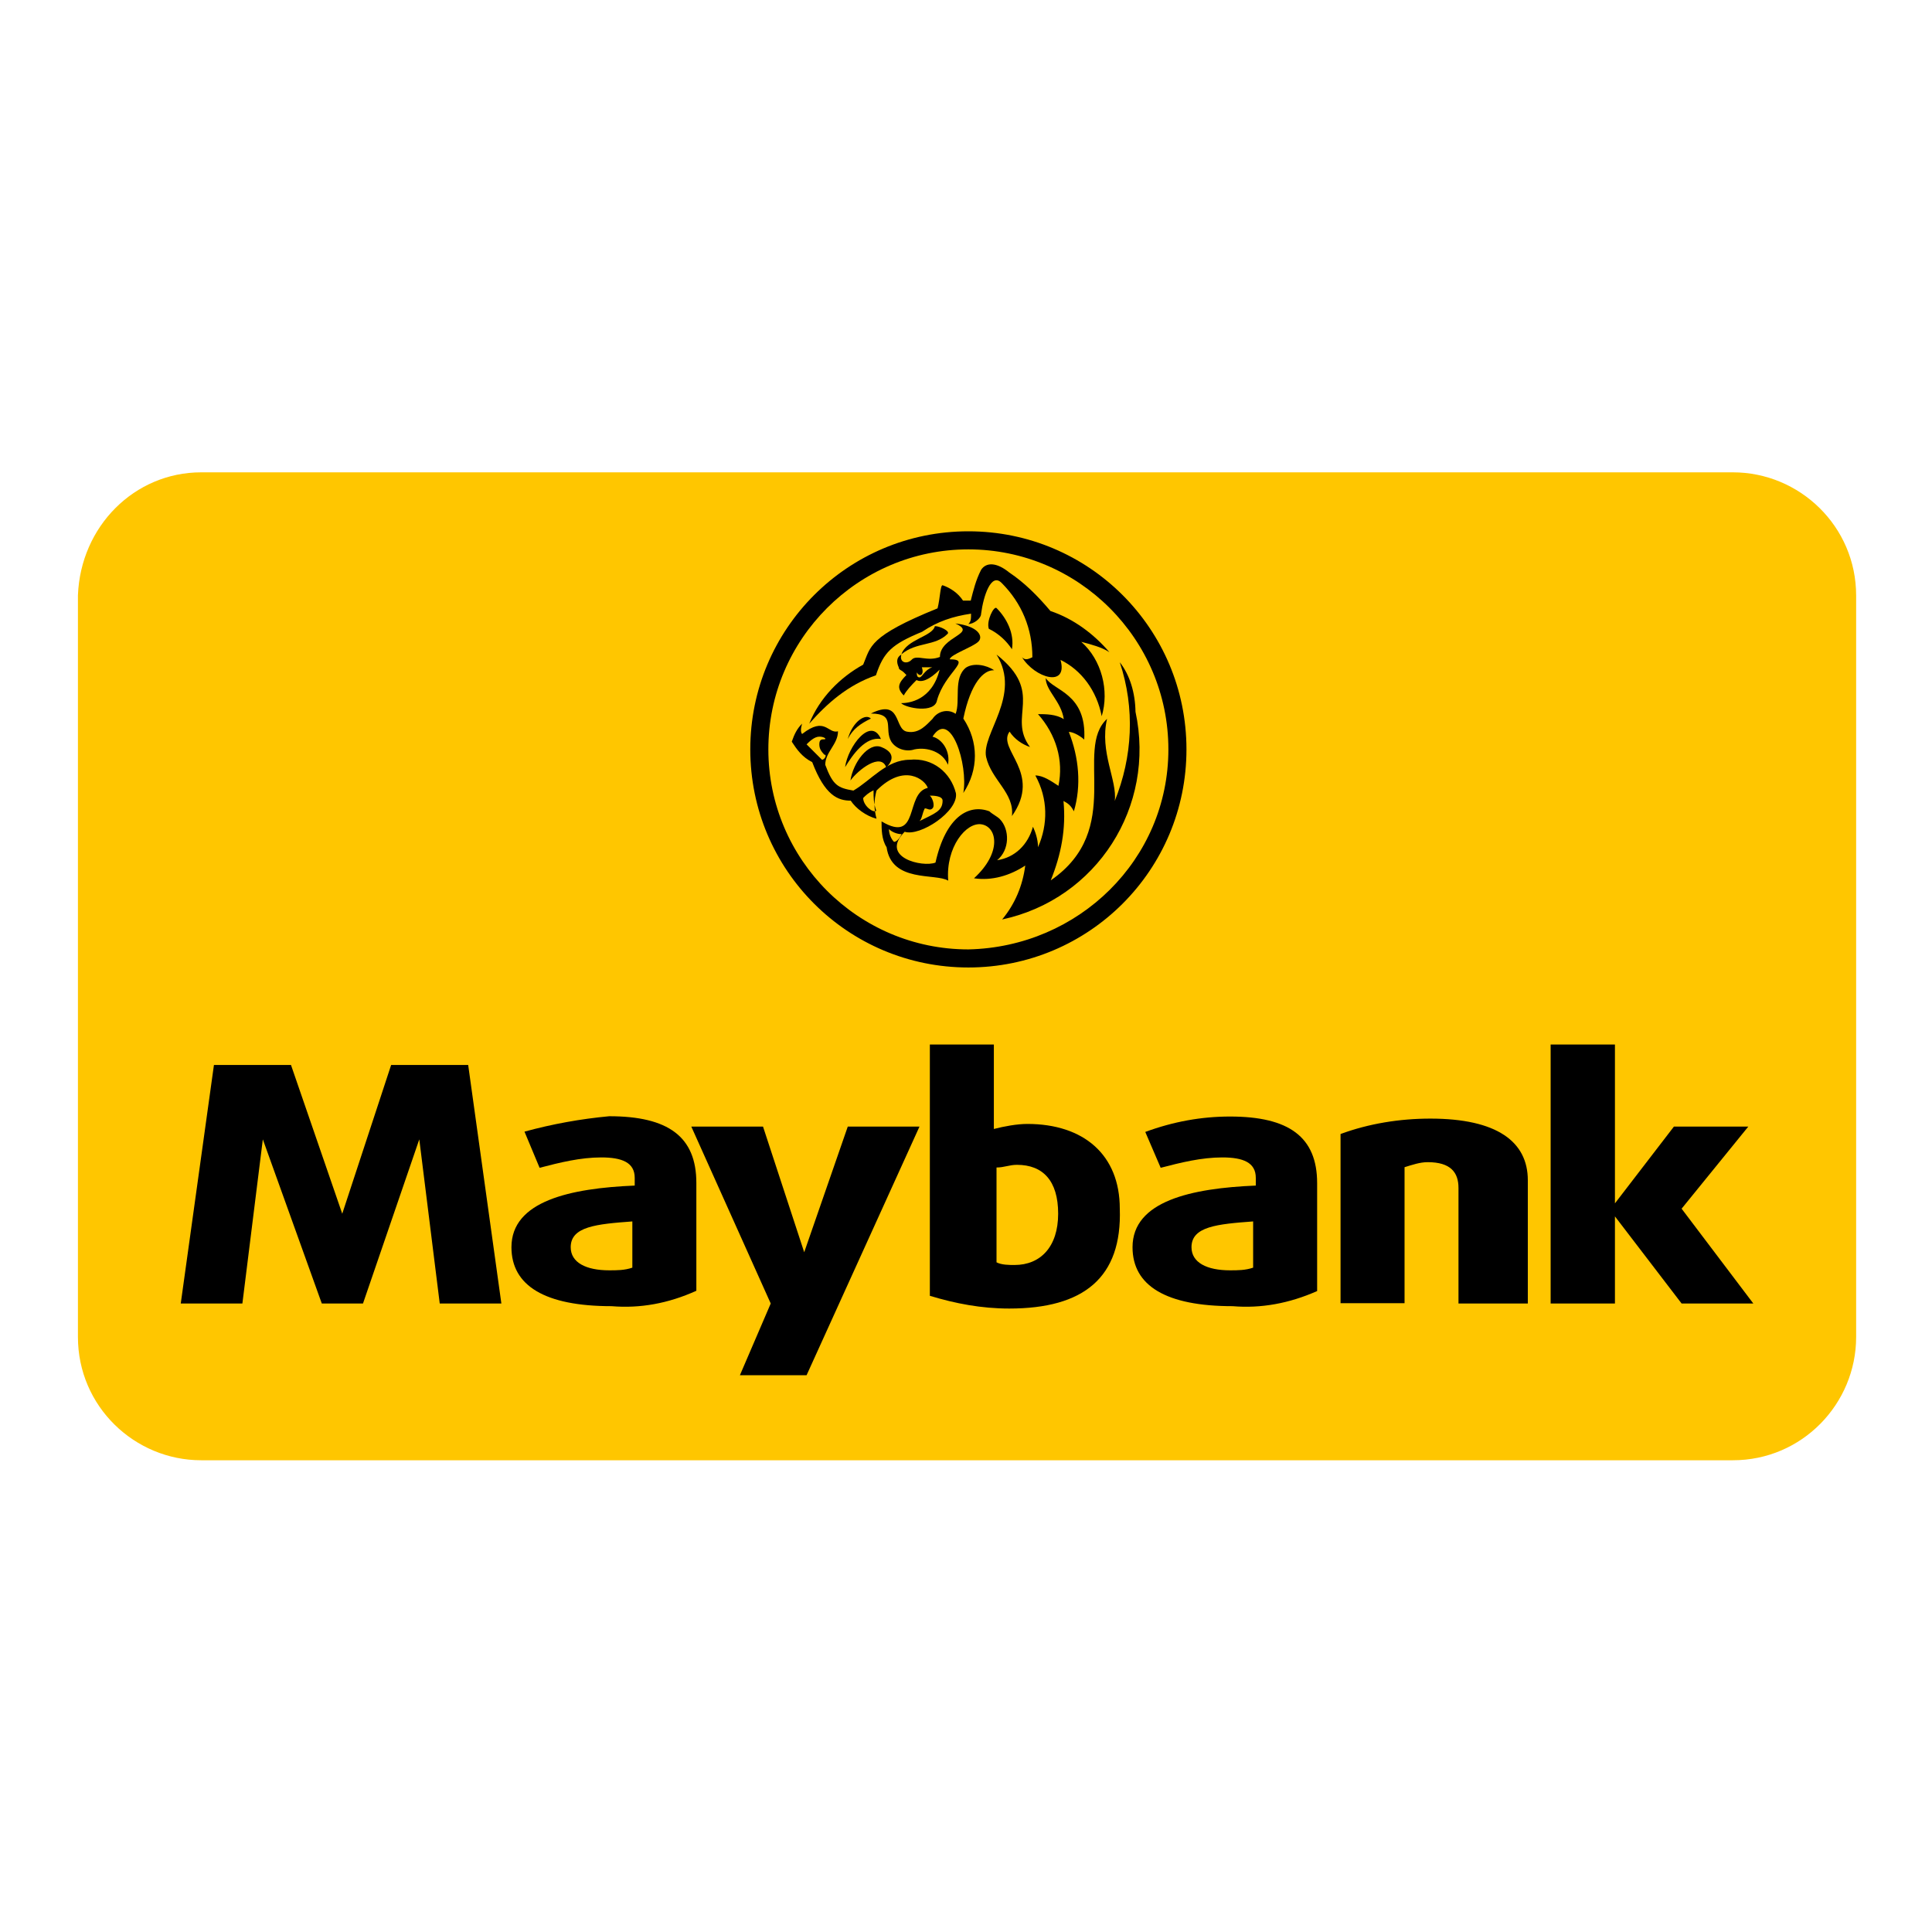
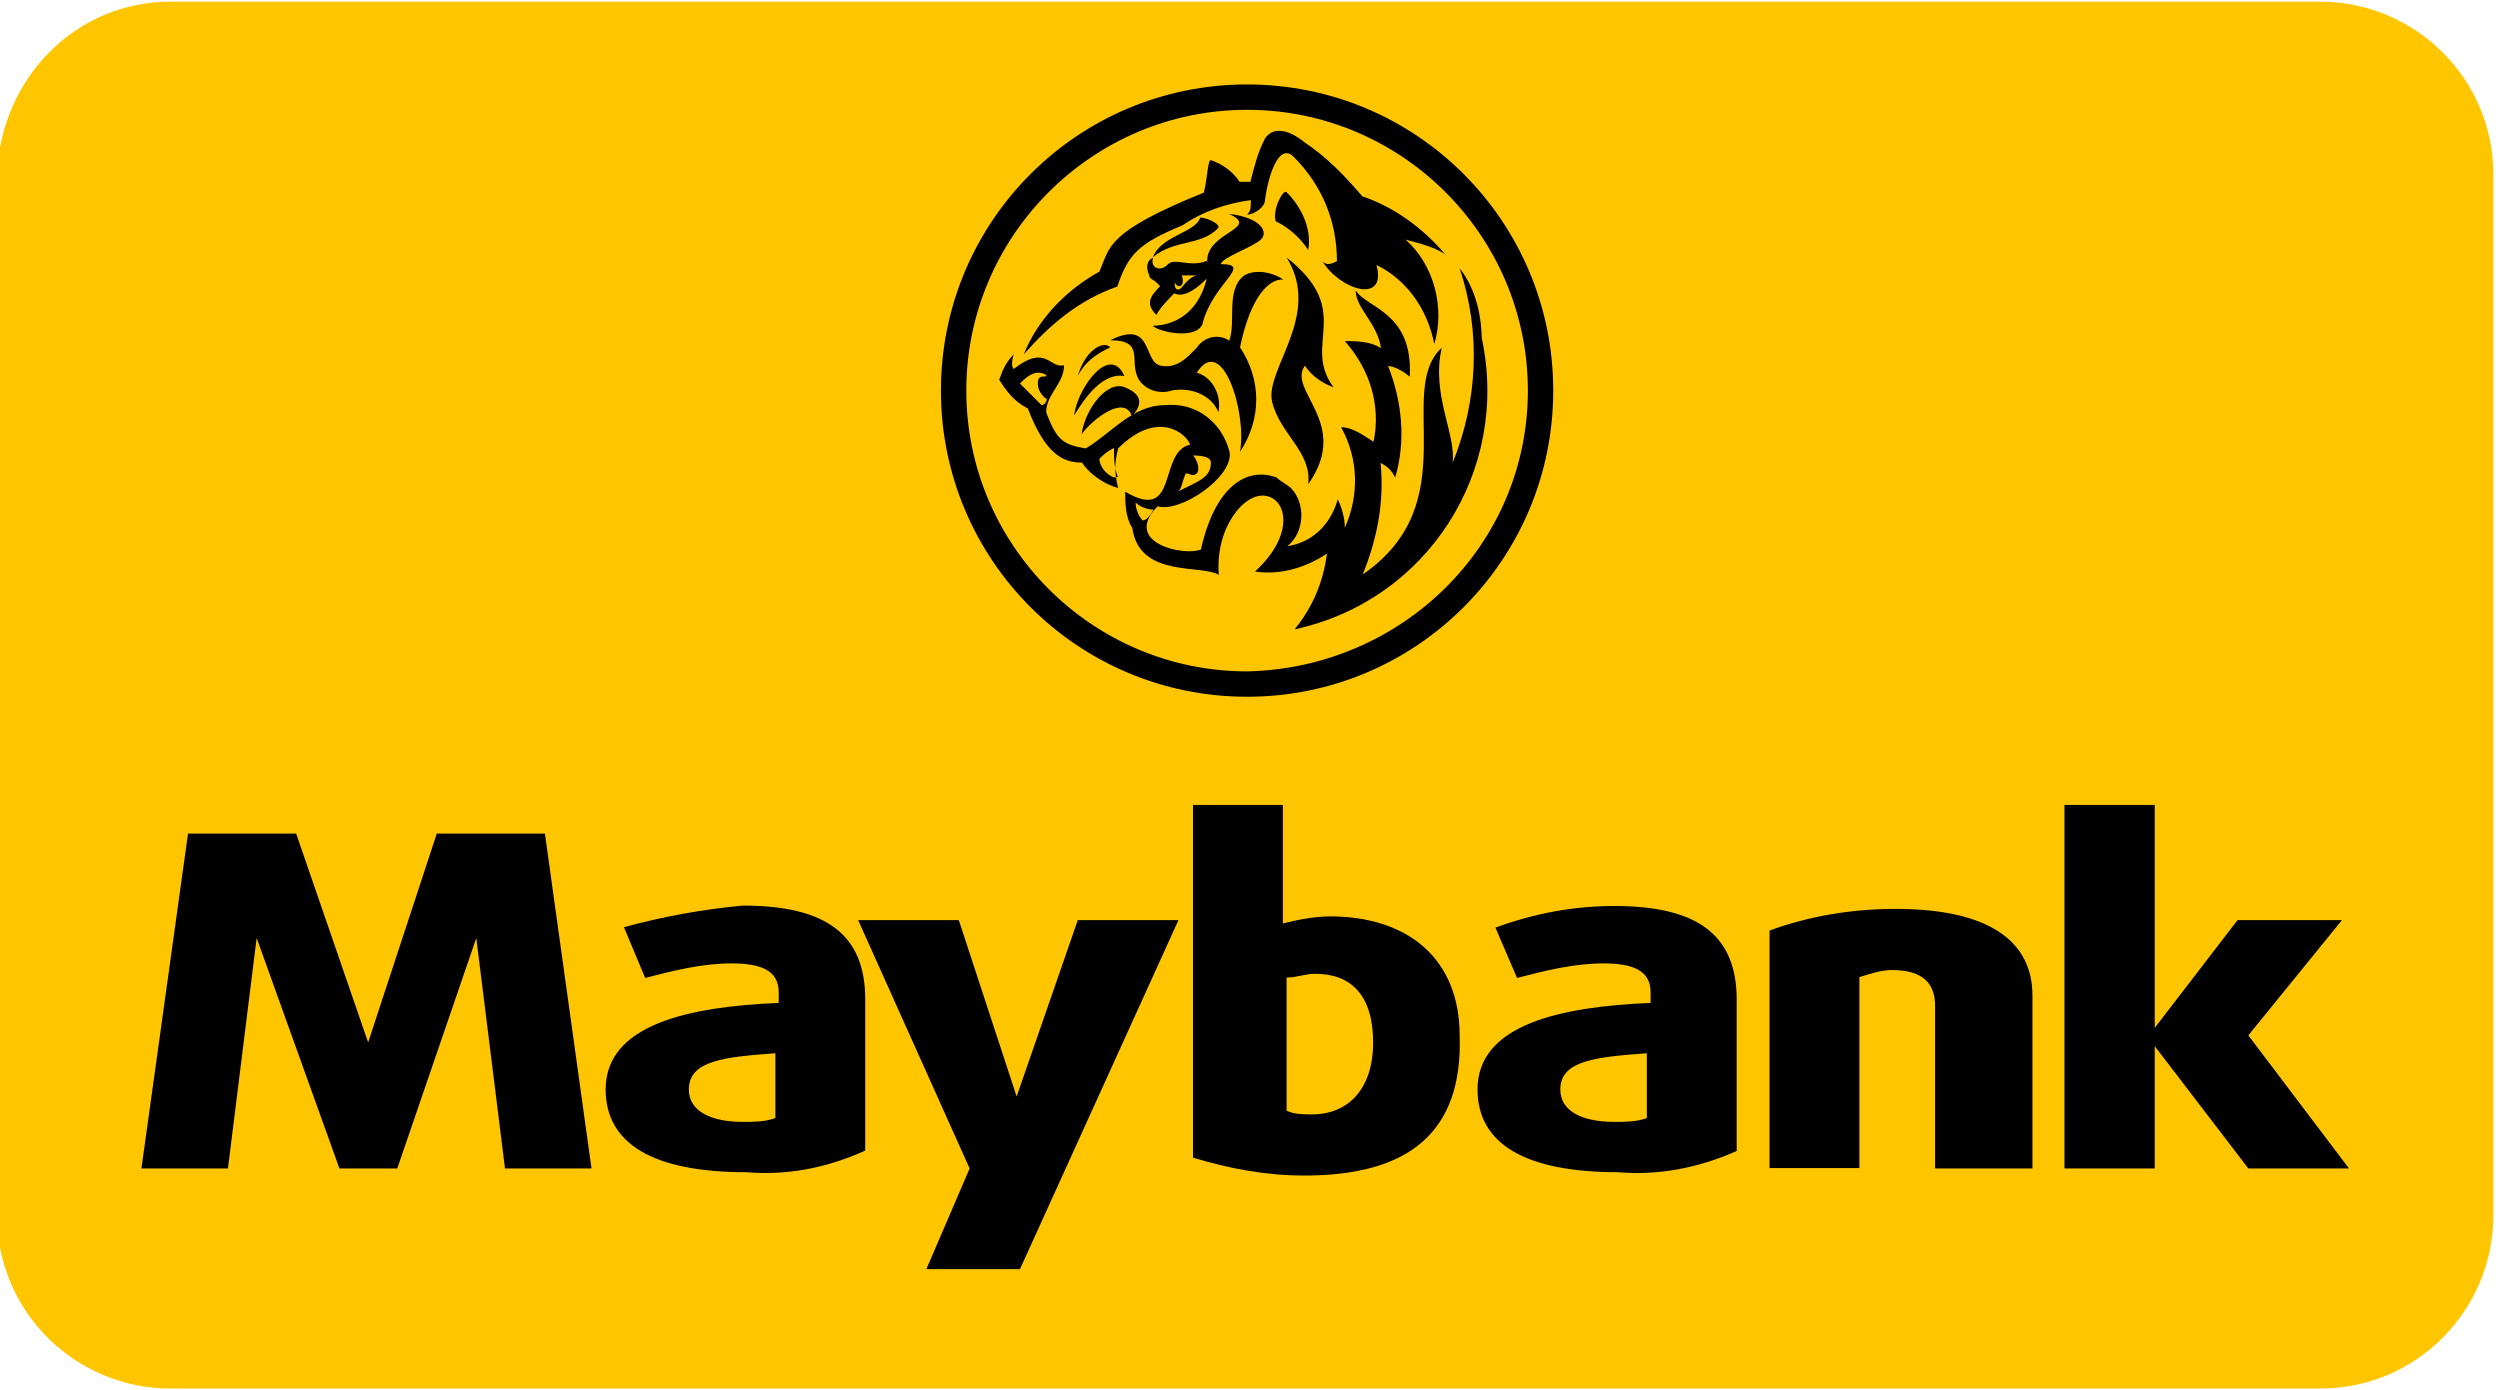
- <svg xmlns="http://www.w3.org/2000/svg" version="1.1" id="layer" x="0px" y="0px" viewBox="-153 -46 652 652" style="enable-background:new -153 -46 652 652;" xml:space="preserve">
+ <svg xmlns="http://www.w3.org/2000/svg" version="1.1" id="layer" x="0px" y="0px" viewBox="-126 113 601 334" style="enable-background:new -126 113 601 334;" xml:space="preserve">
  <style type="text/css">
	.st0{fill:#FFC600;}
</style>
  <path class="st0" d="M-85.1,113.4h516.9c22.5,0,41.6,18.2,41.6,41.6v250.2c0,22.5-18.2,41.6-41.6,41.6H-85.1  c-22.5,0-41.6-18.2-41.6-41.6V154.9C-125.8,131.6-107.6,113.4-85.1,113.4z" />
  <path d="M190.2,347.1c-2.6,0-4.3,0.9-6.9,0.9v32c1.7,0.9,4.3,0.9,6.1,0.9c8.7,0,14.7-6.1,14.7-17.3S198.9,347.1,190.2,347.1   M187.6,395.6c-9.5,0-18.2-1.7-26.8-4.3v-84.8h21.6V335c3.5-0.9,7.8-1.7,11.3-1.7c19,0,31.2,10.4,31.2,28.6  C225.7,385.2,212.7,395.6,187.6,395.6" />
  <path d="M269.9,366.2c-12.1,0.9-20.8,1.7-20.8,8.7c0,5.2,5.2,7.8,13,7.8c2.6,0,5.2,0,7.8-0.9V366.2z M263,394.8  c-22.5,0-33.8-6.9-33.8-19.9c0-15.6,19.9-19.9,41.6-20.8v-2.6c0-5.2-4.3-6.9-11.3-6.9s-13.9,1.7-20.8,3.5l-5.2-12.1  c9.5-3.5,19-5.2,28.6-5.2c19.9,0,29.4,6.9,29.4,22.5v36.4C282,393.9,272.5,395.6,263,394.8" />
  <path d="M339.2,393.9v-39c0-5.2-2.6-8.7-10.4-8.7c-2.6,0-5.2,0.9-7.8,1.7v45.9h-21.6v-57.1c9.5-3.5,19.9-5.2,30.3-5.2  c22.5,0,32.9,7.8,32.9,20.8v41.6L339.2,393.9z" />
  <polygon points="414.5,393.9 392,364.5 392,364.5 392,393.9 370.3,393.9 370.3,306.5 392,306.5 392,360.1 392,360.1 411.9,334.2   437,334.2 414.5,361.9 438.7,393.9 " />
  <polygon points="119.2,418.1 96.7,418.1 107.1,393.9 80.3,334.2 104.5,334.2 118.4,376.6 133.1,334.2 157.3,334.2 " />
  <polygon points="5,313.4 -21,313.4 -37.5,363.6 -54.8,313.4 -80.8,313.4 -92,393.9 -71.2,393.9 -64.3,338.5 -44.4,393.9   -30.5,393.9 -11.5,338.5 -4.6,393.9 16.2,393.9 " />
  <path d="M60.4,366.2c-12.1,0.9-20.8,1.7-20.8,8.7c0,5.2,5.2,7.8,13,7.8c2.6,0,5.2,0,7.8-0.9V366.2z M53.4,394.8  c-22.5,0-33.8-6.9-33.8-19.9c0-15.6,19.9-19.9,41.6-20.8v-2.6c0-5.2-4.3-6.9-11.3-6.9s-13.9,1.7-20.8,3.5L24,335.9  c9.5-2.6,19-4.3,28.6-5.2c19.9,0,29.4,6.9,29.4,22.5v36.4C72.5,393.9,63,395.6,53.4,394.8" />
  <path class="st0" d="M241.3,206.9c0,37.2-30.3,67.5-67.5,67.5s-67.5-30.3-67.5-67.5s30.3-67.5,67.5-67.5S241.3,169.7,241.3,206.9  L241.3,206.9" />
  <path d="M173.8,274.4c-37.2,0-67.5-30.3-67.5-67.5s30.3-67.5,67.5-67.5s67.5,30.3,67.5,67.5C241.3,244.1,211,273.6,173.8,274.4  L173.8,274.4 M173.8,133.3c-40.7,0-73.6,32.9-73.6,73.6s32.9,73.6,73.6,73.6s73.6-32.9,73.6-73.6S214.5,133.3,173.8,133.3  L173.8,133.3" />
  <path d="M144.3,203.4c-5.2-0.9-9.5,5.2-12.1,9.5C133.1,206,140.9,195.6,144.3,203.4" />
  <path d="M133.1,203.4c1.7-6.1,6.1-8.7,7.8-6.9C137.4,198.2,134.8,200,133.1,203.4" />
  <path d="M146.1,213c2.6-2.6,2.6-5.2-1.7-6.9c-4.3-1.7-9.5,5.2-10.4,11.3C136.6,213.8,144.3,207.8,146.1,213" />
  <path d="M188.5,229.4c0.9-7.8-6.9-12.1-8.7-19.9c-1.7-7.8,12.1-20.8,3.5-34.6c16.5,13,3.5,20.8,11.3,31.2c-2.6-0.9-5.2-2.6-6.9-5.2  C183.3,206.9,198.9,214.7,188.5,229.4" />
  <path d="M162.5,165.3c1.7,0,5.2,1.7,4.3,2.6c-4.3,4.3-10.4,2.6-15.6,6.9C153,169.7,161.7,168.8,162.5,165.3" />
  <path d="M157.3,182.6c-0.9,0-0.9-0.9-0.9-1.7c0.9,1.7,2.6,0.9,1.7-1.7h3.5C159.1,180,158.2,182.6,157.3,182.6 M177.2,170.5  c1.7-1.7,0-5.2-7.8-6.1c7.8,3.5-5.2,4.3-5.2,11.3c-4.3,1.7-7.8-0.9-9.5,0.9s-4.3,0.9-3.5-1.7c-1.7,0.9-1.7,2.6-0.9,4.3  c0,0.9,0.9,0.9,1.7,1.7l0.9,0.9c-2.6,2.6-3.5,4.3-0.9,6.9c0.9-1.7,2.6-3.5,4.3-5.2c1.7,0.9,4.3,0,7.8-3.5l0,0  c-2.6,10.4-10.4,11.3-13,11.3c1.7,1.7,11.3,3.5,12.1-0.9c2.6-9.5,12.1-13.9,4.3-13.9C167.7,174.9,175.5,172.3,177.2,170.5" />
  <path d="M180.7,166.2c3.5,1.7,6.1,4.3,7.8,6.9c0.9-5.2-1.7-10.4-5.2-13.9C182.4,158.4,179.8,163.6,180.7,166.2" />
  <path d="M120.1,198.2c3.5-8.7,10.4-15.6,18.2-19.9c2.6-6.1,1.7-9.5,25.1-19c0.9-3.5,0.9-7.8,1.7-7.8c2.6,0.9,5.2,2.6,6.9,5.2h2.6  c0.9-3.5,1.7-6.9,3.5-10.4c1.7-2.6,5.2-2.6,9.5,0.9c5.2,3.5,9.5,7.8,13.9,13c7.8,2.6,14.7,7.8,19.9,13.9c-2.6-1.7-6.1-2.6-9.5-3.5  c6.9,6.1,9.5,16.5,6.9,25.1c-1.7-8.7-6.9-15.6-13.9-19c2.6,9.5-8.7,6.1-13-0.9c0.9,0.9,1.7,0.9,3.5,0c0-9.5-3.5-18.2-10.4-25.1  c-3.5-3.5-6.1,4.3-6.9,10.4c0,1.7-2.6,3.5-4.3,3.5c0.9-0.9,0.9-1.7,0.9-3.5c-6.1,0.9-11.3,2.6-16.5,6.1c-10.4,4.3-13,6.9-15.6,14.7  C133.1,185.2,126.2,191.3,120.1,198.2" />
  <path d="M172.1,196.5c5.2,7.8,5.2,17.3,0,25.1c1.7-9.5-4.3-28.6-10.4-19c3.5,0.9,6.1,5.2,5.2,9.5c-1.7-4.3-6.9-6.1-11.3-5.2  c-2.6,0.9-6.1,0-7.8-2.6c-2.6-4.3,1.7-9.5-6.9-9.5c10.4-5.2,7.8,5.2,12.1,6.1s6.9-2.6,8.7-4.3c1.7-2.6,5.2-3.5,7.8-1.7  c1.7-4.3-0.9-12.1,3.5-15.6c2.6-1.7,6.9-0.9,9.5,0.9C179,180,174.6,184.4,172.1,196.5" />
  <path d="M148.7,238.1c-0.9-0.9-1.7-2.6-1.7-4.3c0.9,0.9,2.6,1.7,4.3,1.7C150.4,237.2,149.5,238.1,148.7,238.1 M159.1,226.8  c0.9,0,1.7,0.9,2.6,0s0-3.5-0.9-4.3c0.9,0,4.3,0,4.3,1.7c0,3.5-2.6,4.3-7.8,6.9C158.2,230.3,158.2,228.5,159.1,226.8 M138.3,223.3  c0.9-0.9,1.7-1.7,3.5-2.6c0,2.6,0,4.3,0.9,6.9C141.7,228.5,138.3,225.9,138.3,223.3 M124.4,210.4c-1.7-1.7-3.5-3.5-5.2-5.2  c0.9-0.9,2.6-2.6,4.3-2.6c1.7,0,2.6,0.9,1.7,0.9c-0.9,0-1.7,0-1.7,1.7c0,1.7,0.9,2.6,1.7,3.5C126.2,208.6,125.3,210.4,124.4,210.4   M224.9,177.5c5.2,15.6,4.3,32-1.7,46.8c0.9-6.9-5.2-16.5-2.6-27.7c-11.3,10.4,6.1,37.2-19,54.5c3.5-8.7,5.2-17.3,4.3-26.8  c1.7,0.9,2.6,1.7,3.5,3.5c2.6-8.7,1.7-18.2-1.7-26.8c1.7,0,4.3,1.7,5.2,2.6c0.9-15.6-10.4-16.5-13-20.8c0,4.3,5.2,7.8,6.1,13.9  c-2.6-1.7-6.1-1.7-8.7-1.7c6.1,6.9,8.7,15.6,6.9,24.2c-2.6-1.7-5.2-3.5-7.8-3.5c4.3,7.8,4.3,16.5,0.9,24.2c0-2.6-0.9-5.2-1.7-6.9  c-1.7,6.1-6.1,10.4-12.1,11.3c4.3-3.5,4.3-10.4,0.9-13.9c-0.9-0.9-2.6-1.7-3.5-2.6c-6.9-2.6-14.7,1.7-18.2,17.3  c-4.3,1.7-19-1.7-10.4-10.4c5.2,1.7,18.2-6.9,17.3-13c-1.7-6.9-7.8-12.1-15.6-11.3c-7.8,0-13,6.9-19,10.4c-5.2-0.9-6.9-1.7-9.5-8.7  c0-4.3,4.3-6.9,4.3-11.3c-3.5,0.9-4.3-5.2-12.1,0.9c-0.9-0.9,0-3.5,0-3.5c-1.7,1.7-2.6,3.5-3.5,6.1c1.7,2.6,3.5,5.2,6.9,6.9  c4.3,11.3,8.7,13,13,13c1.7,2.6,5.2,5.2,8.7,6.1c-0.9-3.5-0.9-6.1,0-9.5c9.5-9.5,16.5-3.5,17.3-0.9c-7.8,1.7-2.6,19-15.6,11.3  c0,2.6,0,6.1,1.7,8.7c1.7,12.1,16.5,8.7,20.8,11.3c-0.9-11.3,6.1-19.9,11.3-19c5.2,0.9,6.9,9.5-2.6,18.2c6.1,0.9,12.1-0.9,17.3-4.3  c-0.9,6.9-3.5,13-7.8,18.2c32-6.9,51.9-38.1,45-70.1C230.1,187.8,228.3,181.8,224.9,177.5" />
</svg>
